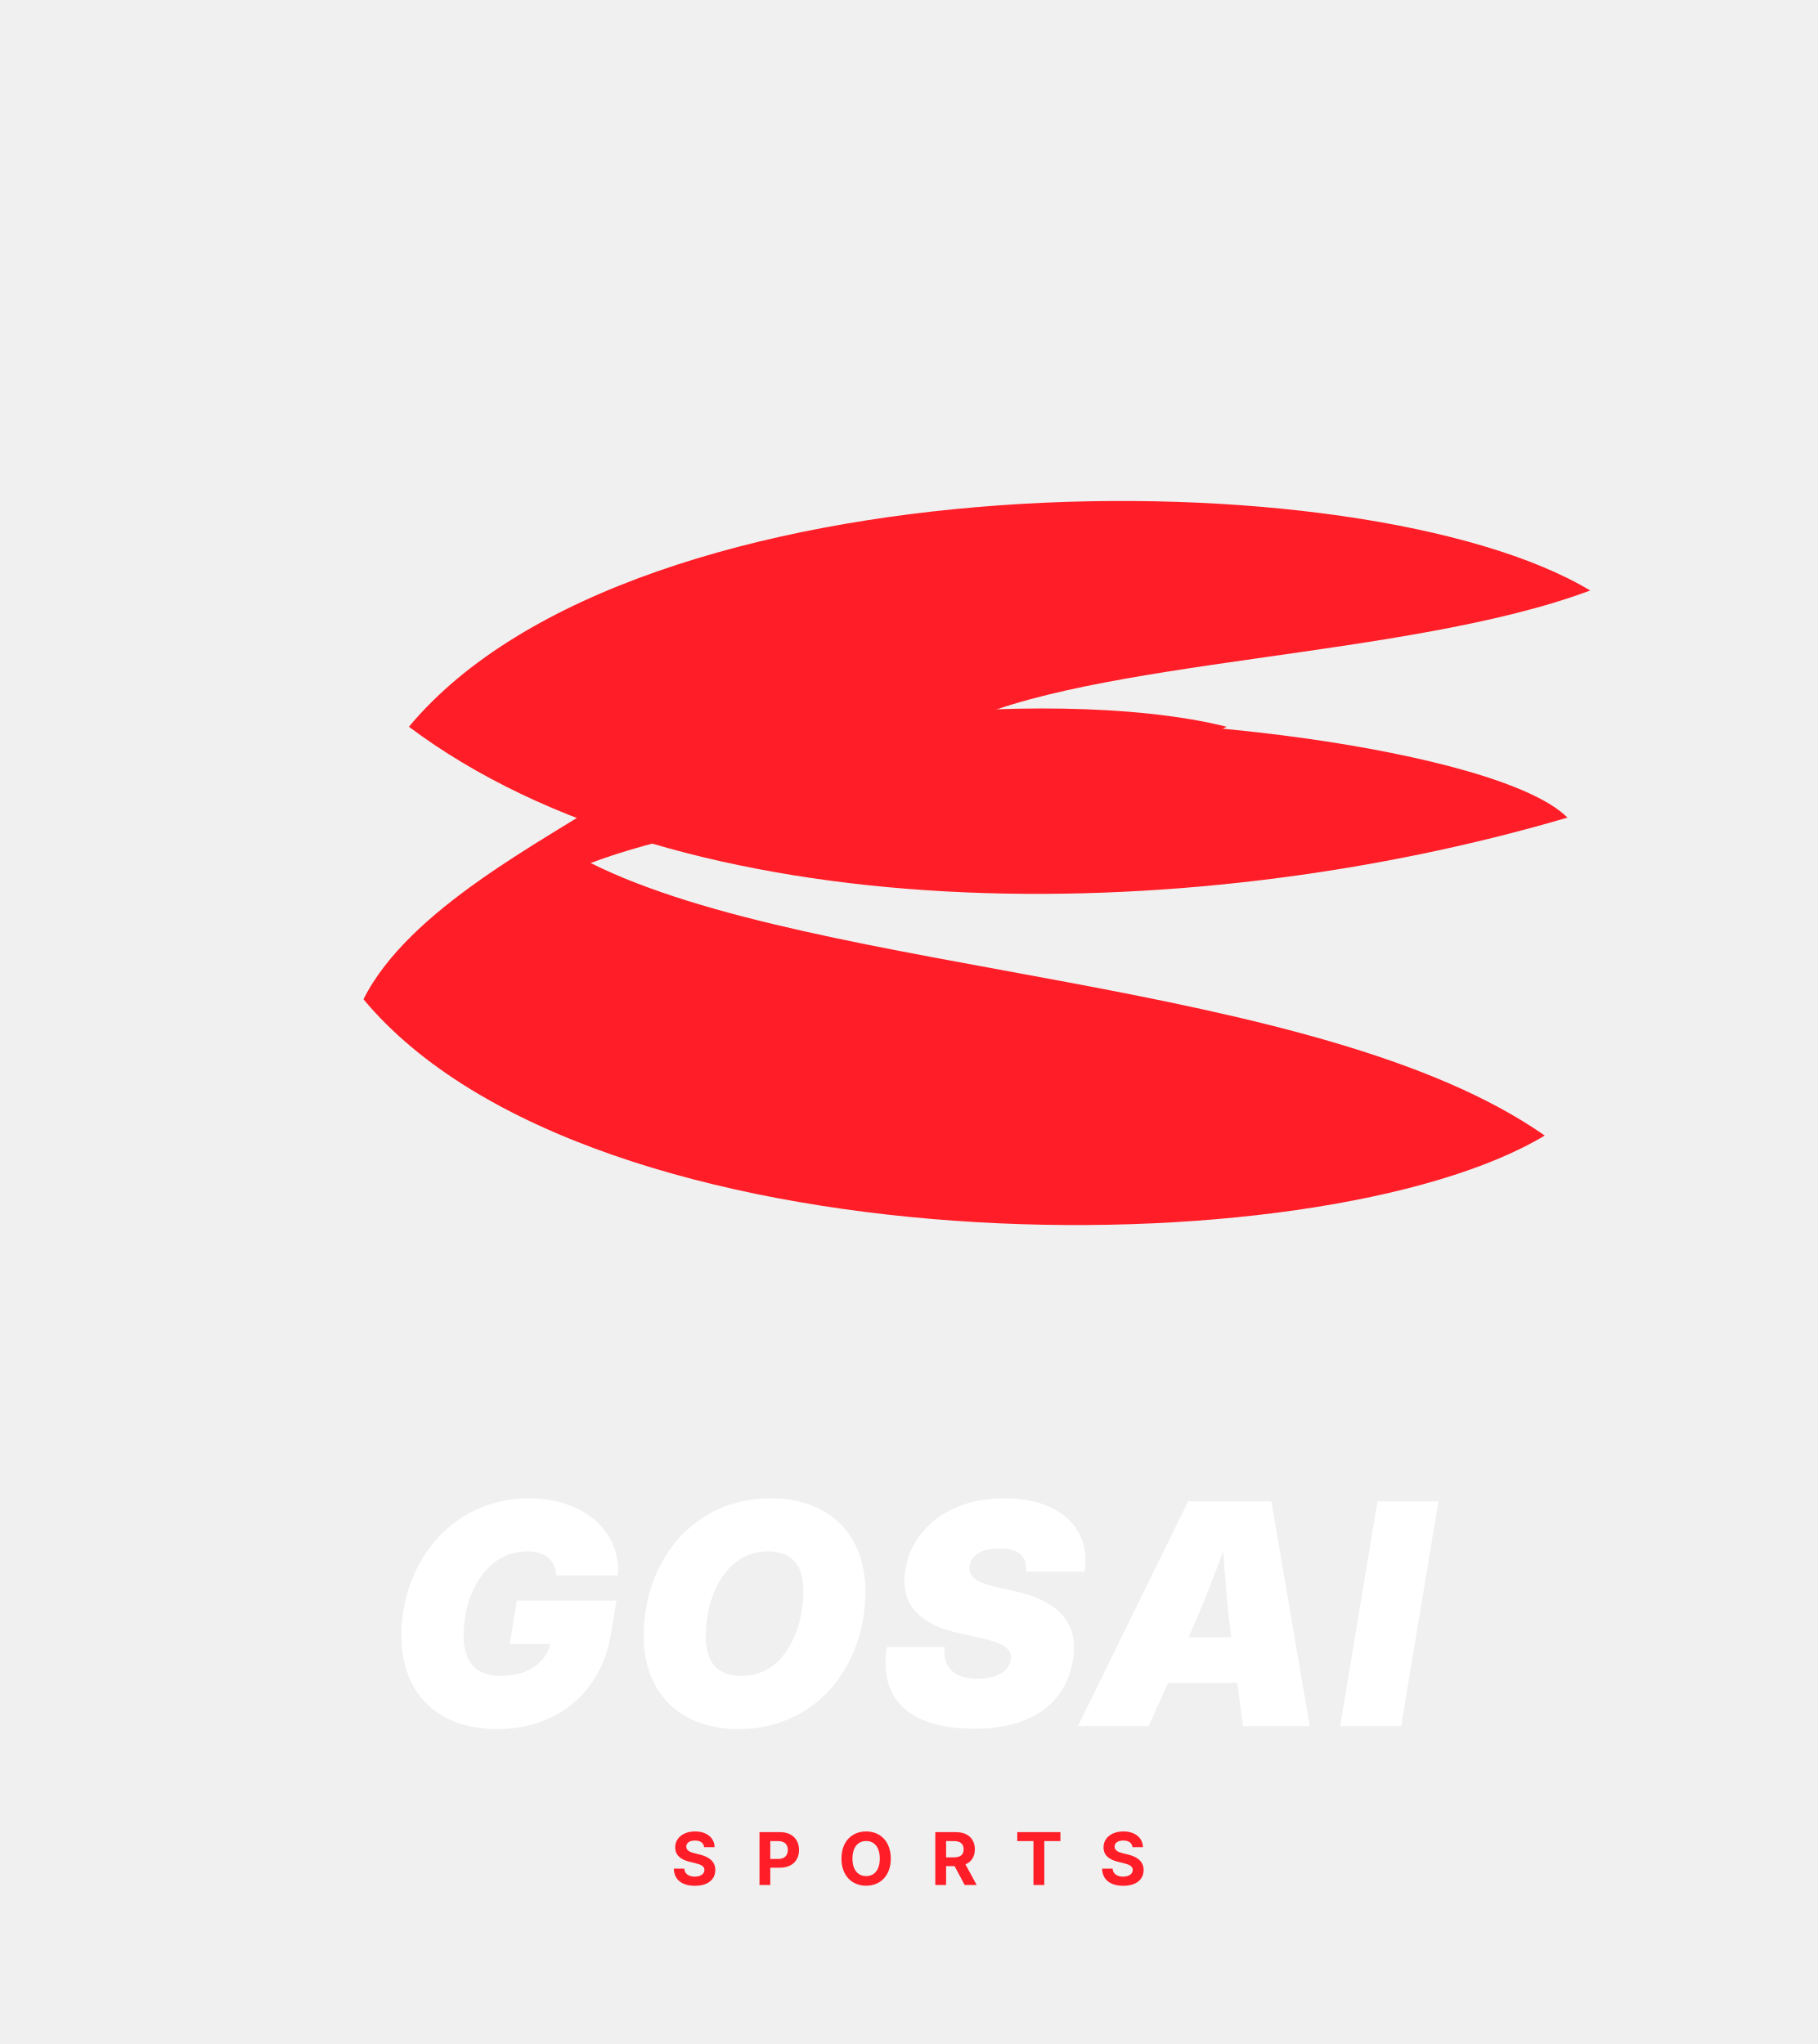
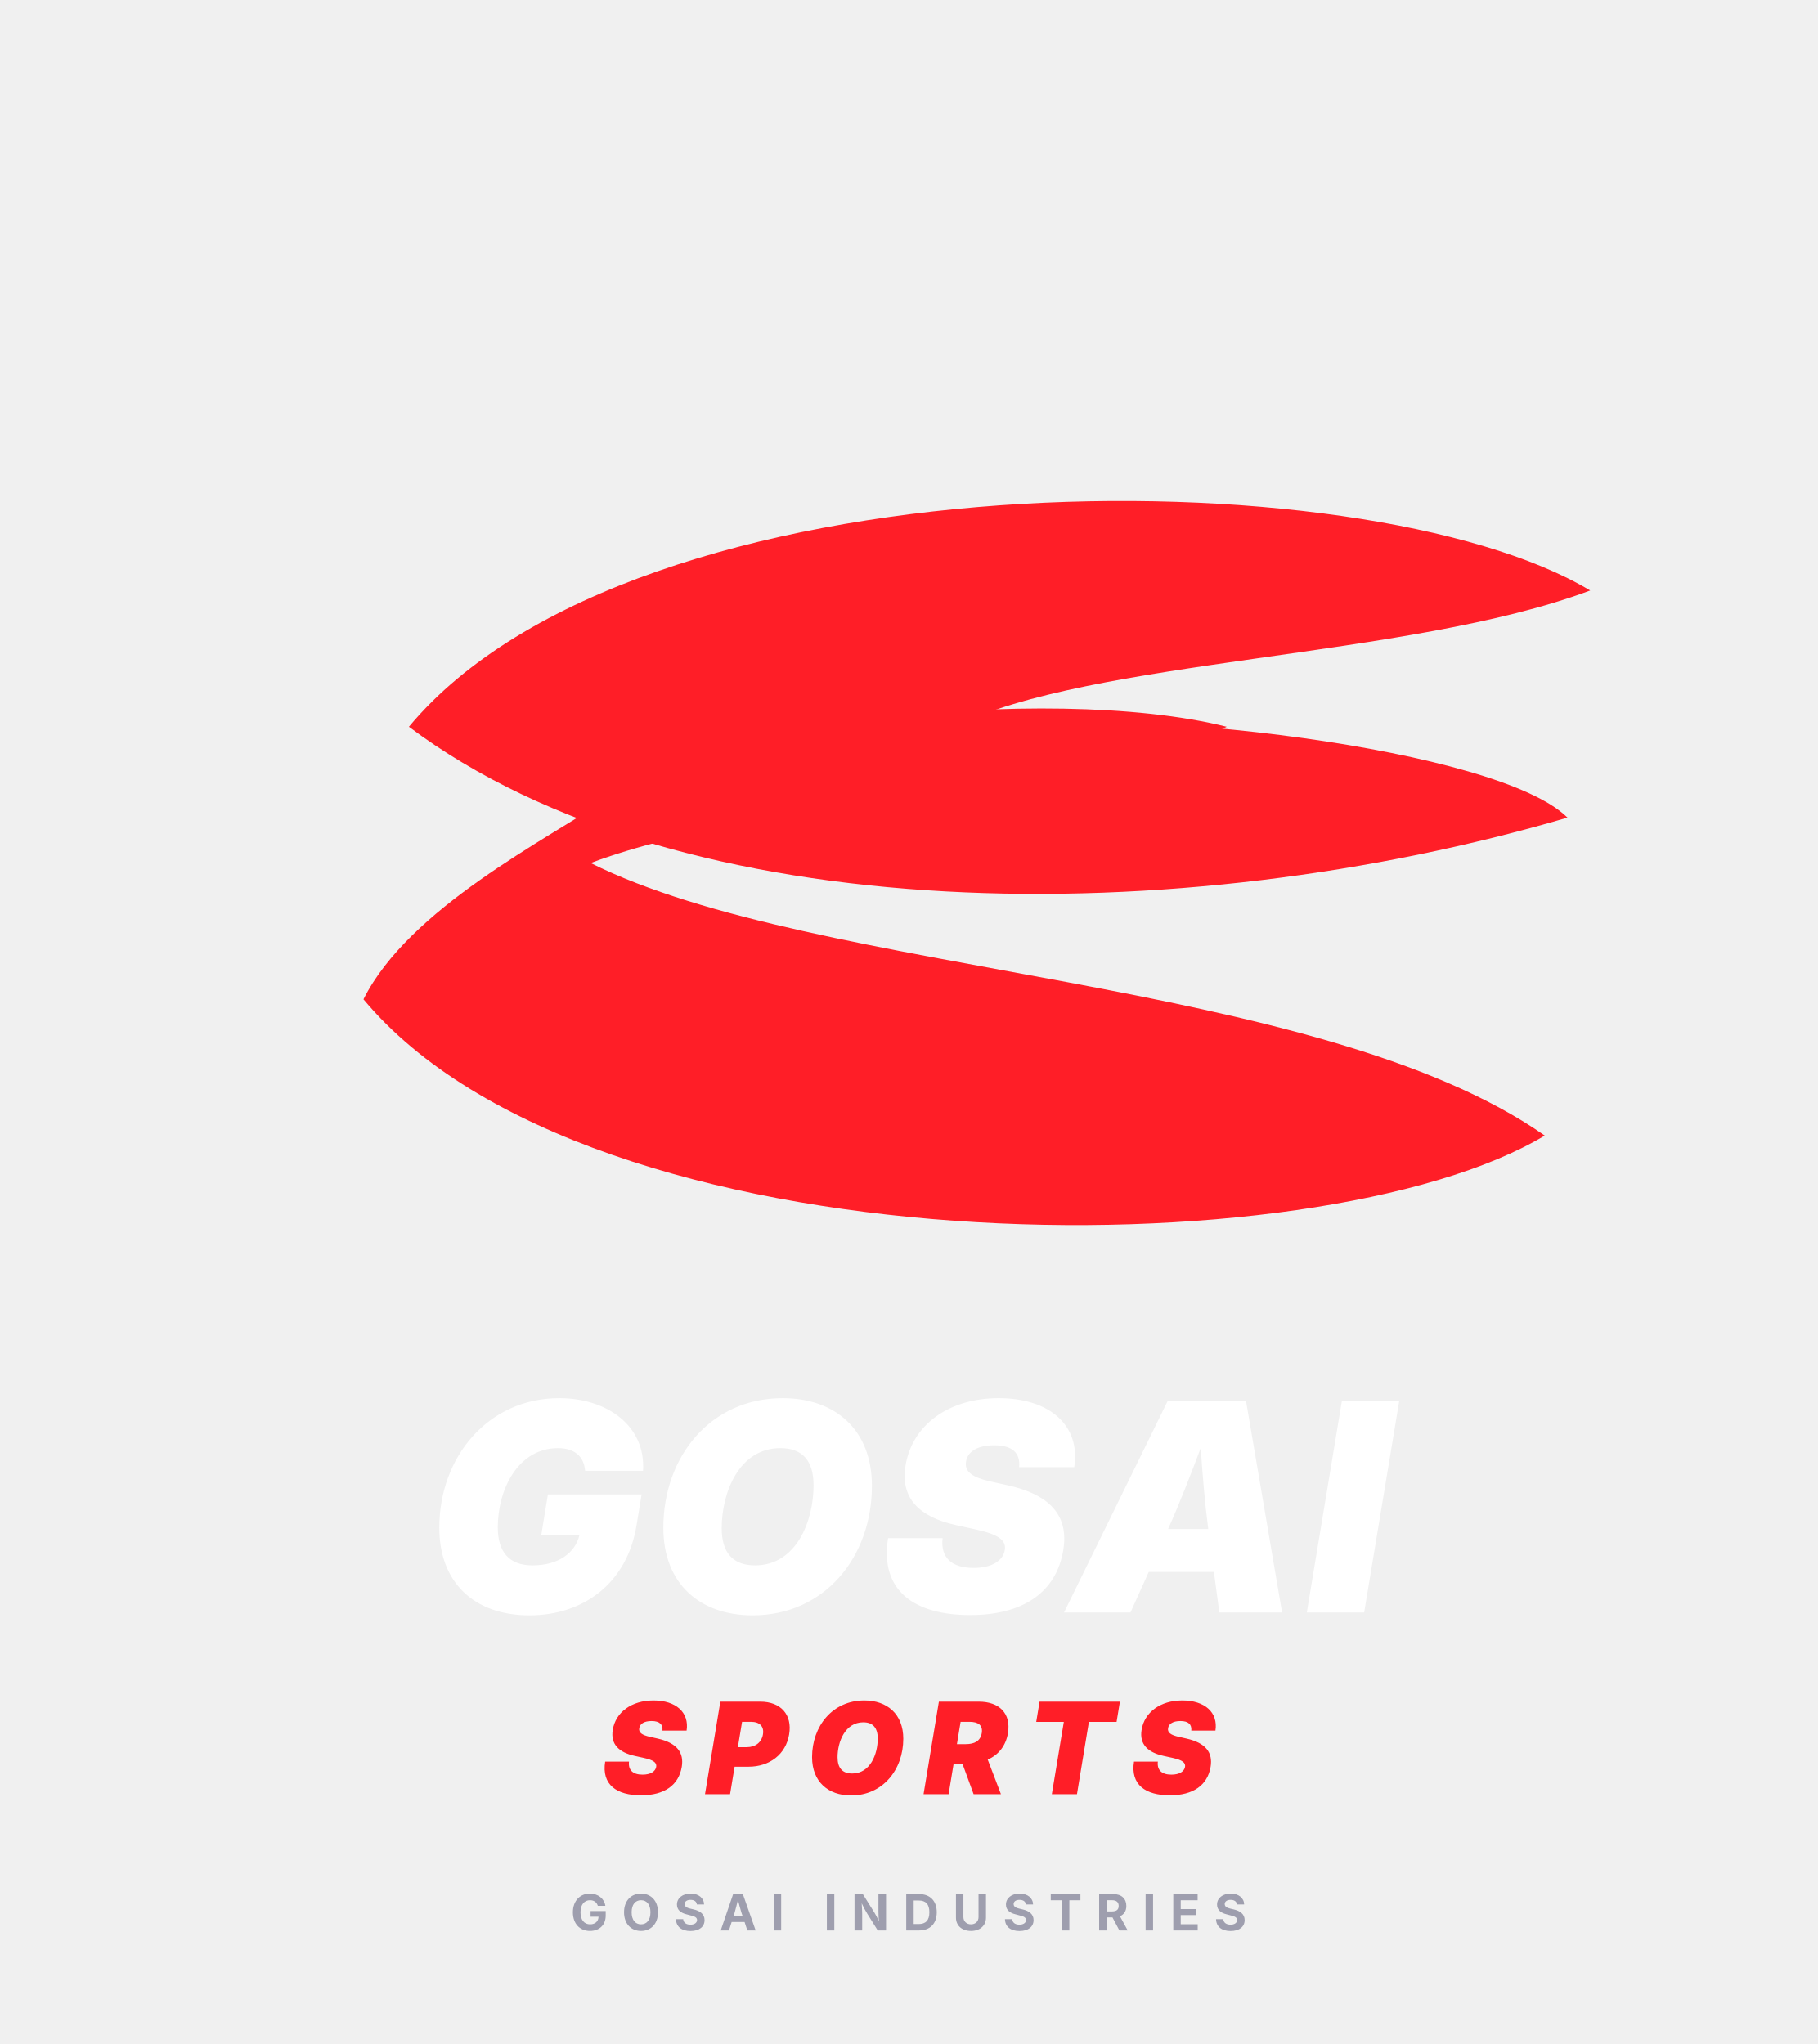
<svg xmlns="http://www.w3.org/2000/svg" viewBox="0 0 400 450" width="100%" height="100%">
  <g transform="translate(40, 20)">
    <path d="M 50 140               C 100 80, 260 80, 310 110               C 270 125, 200 125, 170 140               C 210 135, 290 145, 305 160               C 220 185, 110 185, 50 140 Z" fill="#FF1E27" />
    <path d="M 95 155               C 110 140, 190 130, 230 140               C 200 155, 130 155, 90 170               C 140 195, 250 195, 300 230               C 250 260, 90 260, 40 200               C 50 180, 80 165, 95 155 Z" fill="#FF1E27" />
  </g>
-   <text x="200" y="380" font-family="'Outfit', 'Inter', 'Helvetica Neue', sans-serif" font-size="68" font-weight="900" font-style="italic" fill="#FFFFFF" text-anchor="middle" letter-spacing="2">
+   <text x="200" y="355" font-family="'Outfit', 'Inter', 'Helvetica Neue', sans-serif" font-size="64" font-weight="900" font-style="italic" fill="#FFFFFF" text-anchor="middle" letter-spacing="1">
    GOSAI
  </text>
-   <text x="200" y="415" font-family="'Outfit', 'Inter', 'Helvetica Neue', sans-serif" font-size="16" font-weight="700" fill="#FF1E27" text-anchor="middle" letter-spacing="8">
+   <text x="200" y="395" font-family="'Outfit', 'Inter', 'Helvetica Neue', sans-serif" font-size="28" font-weight="900" font-style="italic" fill="#FF1E27" text-anchor="middle" letter-spacing="4">
    SPORTS
  </text>
+   <text x="200" y="425" font-family="'Outfit', 'Inter', 'Helvetica Neue', sans-serif" font-size="11" font-weight="700" fill="#9E9EAE" text-anchor="middle" letter-spacing="3">
+     GOSAI INDUSTRIES
+   </text>
</svg>
